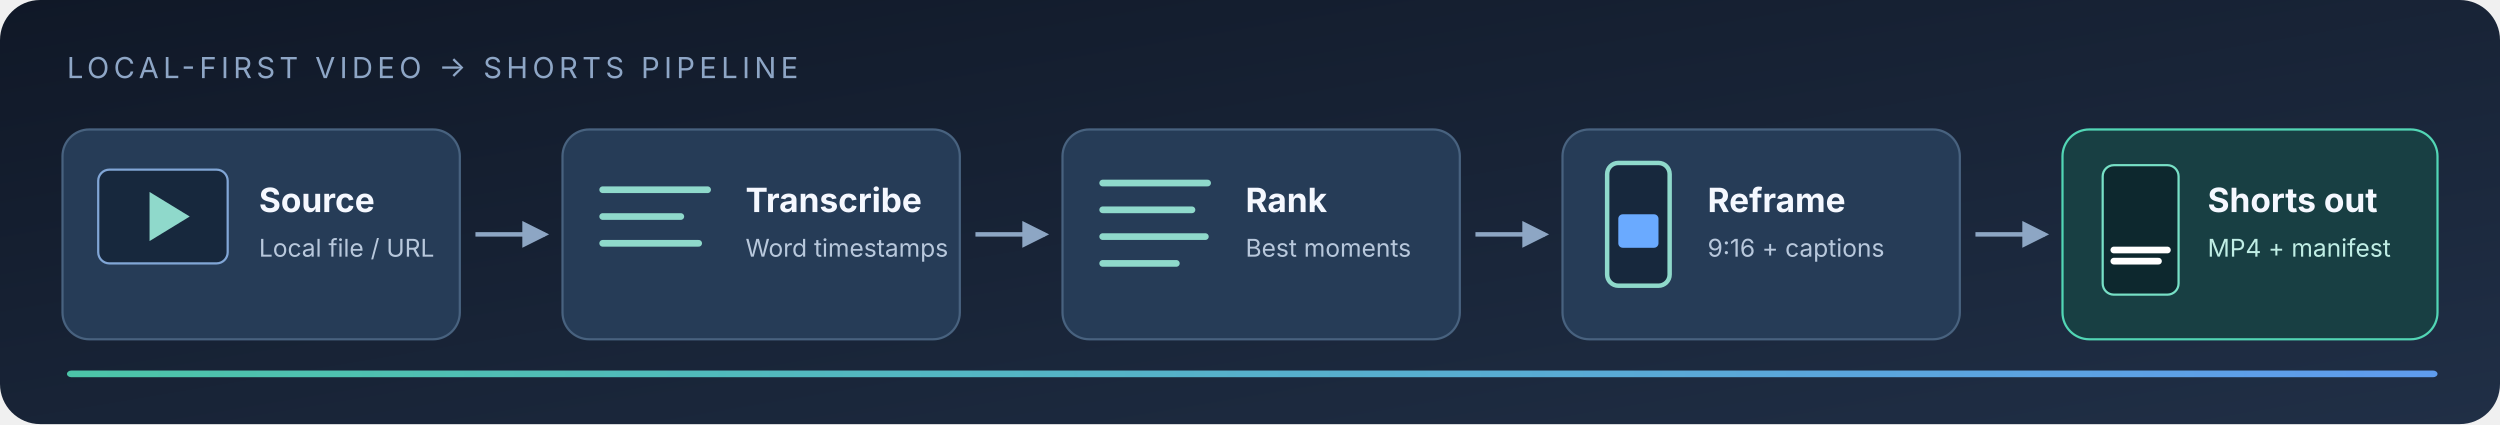
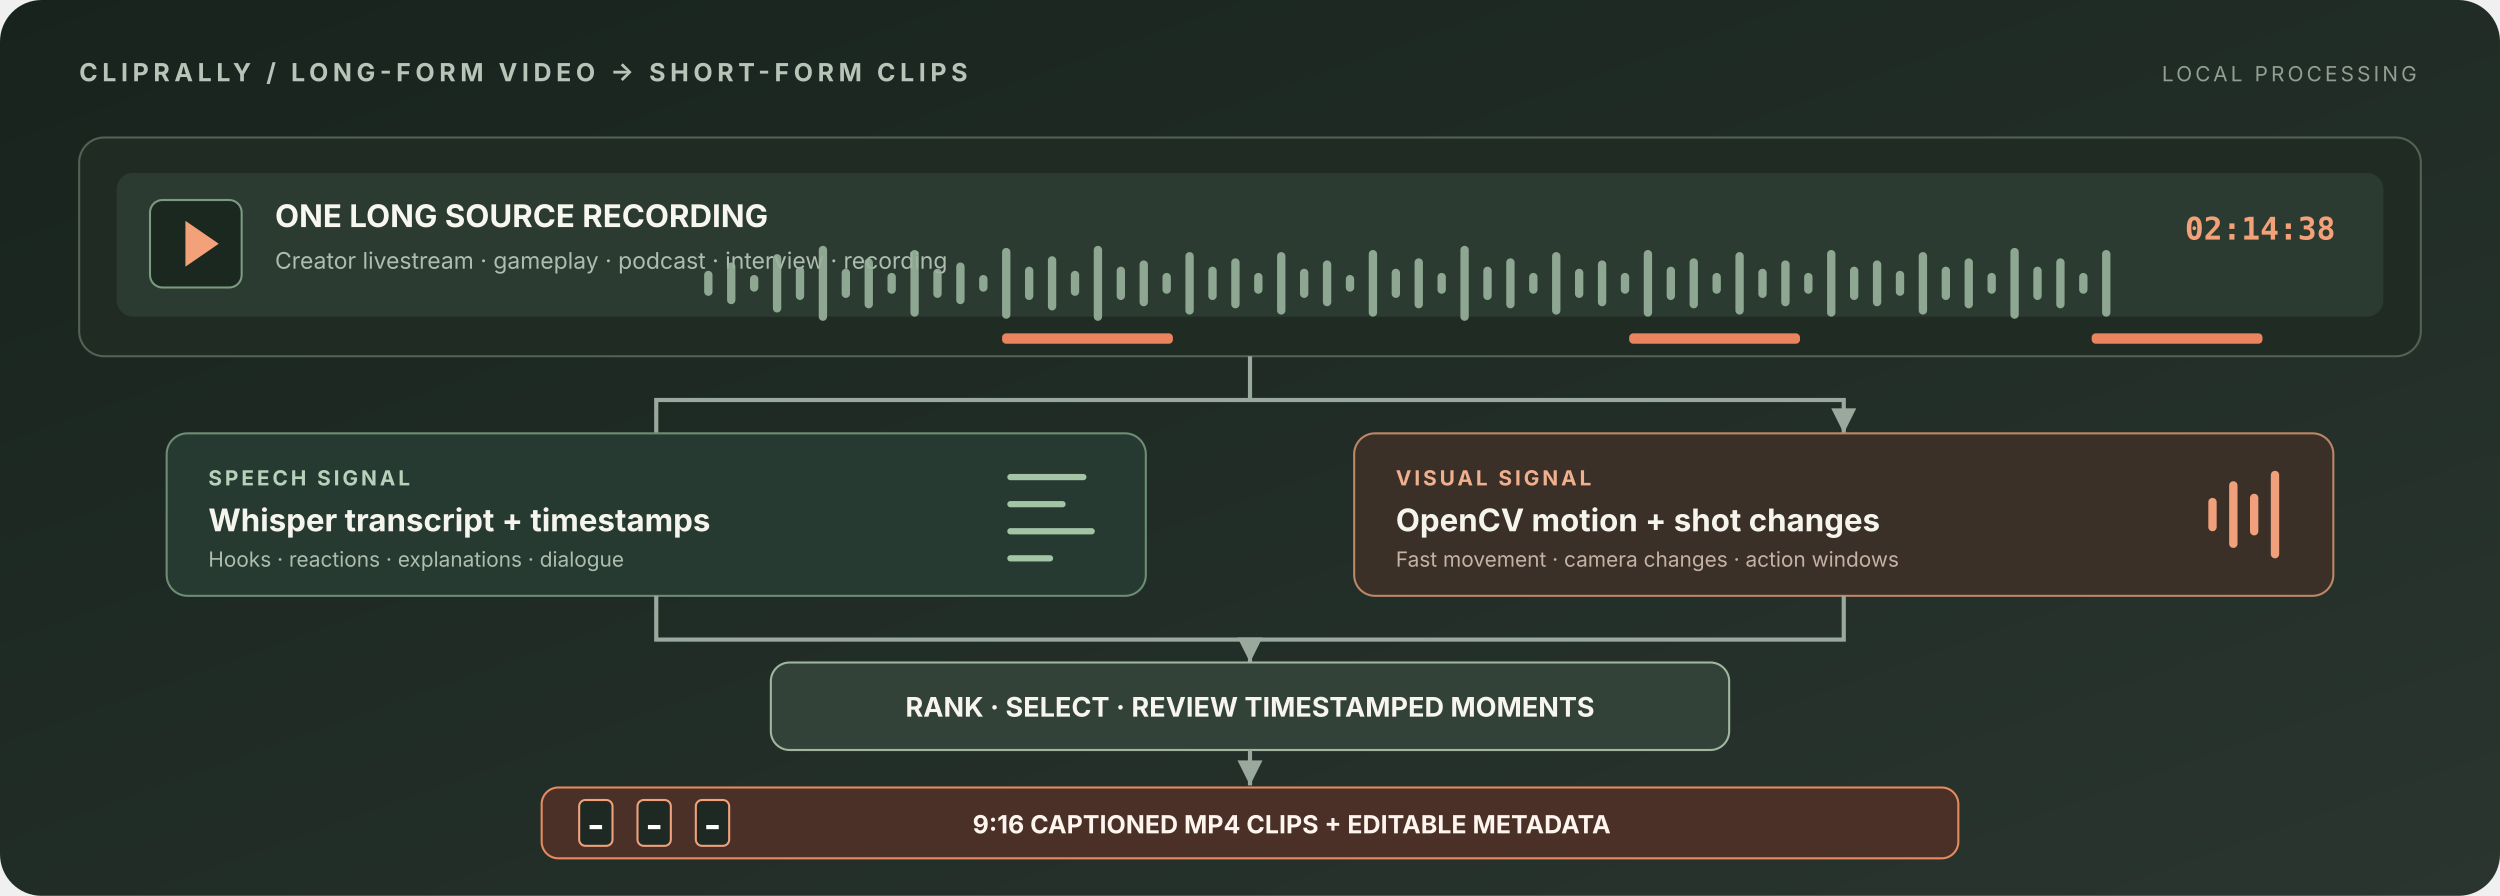
- <svg xmlns="http://www.w3.org/2000/svg" viewBox="0 0 1120 190" role="img" aria-labelledby="title desc">
+ <svg xmlns="http://www.w3.org/2000/svg" viewBox="0 0 1200 430" role="img" aria-labelledby="title desc">
  <defs>
    <linearGradient id="bg" x1="0" y1="0" x2="1" y2="1">
-       <stop offset="0" stop-color="#101827" />
-       <stop offset="1" stop-color="#202f46" />
+       <stop offset="0" stop-color="#18231e" />
+       <stop offset="1" stop-color="#29352e" />
    </linearGradient>
-     <linearGradient id="accent" x1="0" y1="0" x2="1" y2="0">
-       <stop offset="0" stop-color="#52d6b5" />
-       <stop offset="1" stop-color="#66a8ff" />
+     <linearGradient id="hot" x1="0" y1="0" x2="1" y2="0">
+       <stop offset="0" stop-color="#ee6a3a" />
+       <stop offset="1" stop-color="#f2b07b" />
    </linearGradient>
-     <marker id="arrow" markerWidth="8" markerHeight="8" refX="5" refY="3" orient="auto">
-       <path d="M0,0 L6,3 L0,6" fill="#8da6c4" />
+     <linearGradient id="green" x1="0" y1="0" x2="1" y2="0">
+       <stop offset="0" stop-color="#88ae91" />
+       <stop offset="1" stop-color="#c0d4b9" />
+     </linearGradient>
+     <marker id="arrow" markerWidth="8" markerHeight="8" refX="6" refY="3" orient="auto">
+       <path d="M0 0 L6 3 L0 6" fill="#9aa99d" />
    </marker>
  </defs>
-   <rect width="1120" height="190" rx="18" fill="url(#bg)" />
-   <g font-family="Inter,Segoe UI,Arial,sans-serif" fill="#f5f8ff">
-     <text x="30" y="35" font-size="13" letter-spacing="2" fill="#8ea6c6">LOCAL-FIRST VIDEO → SHORTS PIPELINE</text>
-     <g transform="translate(28 58)">
-       <rect width="178" height="94" rx="12" fill="#263c57" stroke="#48627f" />
-       <rect x="16" y="18" width="58" height="42" rx="5" fill="#17283d" stroke="#81a6d6" />
-       <path d="M39 28 L39 50 L57 39 Z" fill="#8fd9cb" />
-       <text x="88" y="37" font-size="15" font-weight="700">Source</text>
-       <text x="88" y="57" font-size="11" fill="#b8c8dc">Local file / URL</text>
+   <rect width="1200" height="430" rx="20" fill="url(#bg)" />
+   <g font-family="Inter,Segoe UI,Arial,sans-serif">
+     <text x="38" y="39" fill="#b7c5b9" font-size="12" font-weight="700" letter-spacing="2.2">CLIPRALLY / LONG-FORM VIDEO → SHORT-FORM CLIPS</text>
+     <text x="1160" y="39" text-anchor="end" fill="#8fa091" font-size="10" letter-spacing="1.5">LOCAL PROCESSING</text>
+     <g transform="translate(38 66)">
+       <rect width="1124" height="105" rx="12" fill="#202b24" stroke="#526253" />
+       <rect x="18" y="17" width="1088" height="69" rx="8" fill="#2c3b31" />
+       <rect x="34" y="30" width="44" height="42" rx="6" fill="#1a2820" stroke="#7c9a80" />
+       <path d="M51 40 L51 62 L67 51 Z" fill="#f2a178" />
+       <text x="94" y="43" fill="#f7f6ef" font-size="15" font-weight="700">ONE LONG SOURCE RECORDING</text>
+       <text x="94" y="63" fill="#aebdaf" font-size="11">Creator livestream · gameplay · podcast · interview · recording</text>
+       <text x="1083" y="49" text-anchor="end" fill="#f2a178" font-family="ui-monospace,monospace" font-size="15" font-weight="700">02:14:38</text>
+       <g transform="translate(300 70)" fill="#99b39c" opacity=".9">
+         <rect x="0" y="-6" width="4" height="12" rx="2" />
+         <rect x="11" y="-10" width="4" height="20" rx="2" />
+         <rect x="22" y="-4" width="4" height="8" rx="2" />
+         <rect x="33" y="-14" width="4" height="28" rx="2" />
+         <rect x="44" y="-8" width="4" height="16" rx="2" />
+         <rect x="55" y="-18" width="4" height="36" rx="2" />
+         <rect x="66" y="-7" width="4" height="14" rx="2" />
+         <rect x="77" y="-12" width="4" height="24" rx="2" />
+         <rect x="88" y="-5" width="4" height="10" rx="2" />
+         <rect x="99" y="-16" width="4" height="32" rx="2" />
+         <rect x="110" y="-7" width="4" height="14" rx="2" />
+         <rect x="121" y="-10" width="4" height="20" rx="2" />
+         <rect x="132" y="-4" width="4" height="8" rx="2" />
+         <rect x="143" y="-17" width="4" height="34" rx="2" />
+         <rect x="154" y="-8" width="4" height="16" rx="2" />
+         <rect x="165" y="-13" width="4" height="26" rx="2" />
+         <rect x="176" y="-6" width="4" height="12" rx="2" />
+         <rect x="187" y="-18" width="4" height="36" rx="2" />
+         <rect x="198" y="-8" width="4" height="16" rx="2" />
+         <rect x="209" y="-11" width="4" height="22" rx="2" />
+         <rect x="220" y="-5" width="4" height="10" rx="2" />
+         <rect x="231" y="-15" width="4" height="30" rx="2" />
+         <rect x="242" y="-8" width="4" height="16" rx="2" />
+         <rect x="253" y="-12" width="4" height="24" rx="2" />
+         <rect x="264" y="-5" width="4" height="10" rx="2" />
+         <rect x="275" y="-15" width="4" height="30" rx="2" />
+         <rect x="286" y="-7" width="4" height="14" rx="2" />
+         <rect x="297" y="-11" width="4" height="22" rx="2" />
+         <rect x="308" y="-4" width="4" height="8" rx="2" />
+         <rect x="319" y="-16" width="4" height="32" rx="2" />
+         <rect x="330" y="-7" width="4" height="14" rx="2" />
+         <rect x="341" y="-12" width="4" height="24" rx="2" />
+         <rect x="352" y="-5" width="4" height="10" rx="2" />
+         <rect x="363" y="-18" width="4" height="36" rx="2" />
+         <rect x="374" y="-8" width="4" height="16" rx="2" />
+         <rect x="385" y="-12" width="4" height="24" rx="2" />
+         <rect x="396" y="-5" width="4" height="10" rx="2" />
+         <rect x="407" y="-15" width="4" height="30" rx="2" />
+         <rect x="418" y="-7" width="4" height="14" rx="2" />
+         <rect x="429" y="-11" width="4" height="22" rx="2" />
+         <rect x="440" y="-5" width="4" height="10" rx="2" />
+         <rect x="451" y="-16" width="4" height="32" rx="2" />
+         <rect x="462" y="-8" width="4" height="16" rx="2" />
+         <rect x="473" y="-12" width="4" height="24" rx="2" />
+         <rect x="484" y="-5" width="4" height="10" rx="2" />
+         <rect x="495" y="-15" width="4" height="30" rx="2" />
+         <rect x="506" y="-7" width="4" height="14" rx="2" />
+         <rect x="517" y="-11" width="4" height="22" rx="2" />
+         <rect x="528" y="-5" width="4" height="10" rx="2" />
+         <rect x="539" y="-16" width="4" height="32" rx="2" />
+         <rect x="550" y="-8" width="4" height="16" rx="2" />
+         <rect x="561" y="-11" width="4" height="22" rx="2" />
+         <rect x="572" y="-6" width="4" height="12" rx="2" />
+         <rect x="583" y="-15" width="4" height="30" rx="2" />
+         <rect x="594" y="-8" width="4" height="16" rx="2" />
+         <rect x="605" y="-12" width="4" height="24" rx="2" />
+         <rect x="616" y="-5" width="4" height="10" rx="2" />
+         <rect x="627" y="-17" width="4" height="34" rx="2" />
+         <rect x="638" y="-8" width="4" height="16" rx="2" />
+         <rect x="649" y="-12" width="4" height="24" rx="2" />
+         <rect x="660" y="-5" width="4" height="10" rx="2" />
+         <rect x="671" y="-16" width="4" height="32" rx="2" />
+       </g>
+       <g fill="#e9845e">
+         <rect x="443" y="94" width="82" height="5" rx="2" />
+         <rect x="744" y="94" width="82" height="5" rx="2" />
+         <rect x="966" y="94" width="82" height="5" rx="2" />
+       </g>
    </g>
-     <path d="M213 105 H244" stroke="#8da6c4" stroke-width="2" marker-end="url(#arrow)" />
-     <g transform="translate(252 58)">
-       <rect width="178" height="94" rx="12" fill="#263c57" stroke="#48627f" />
-       <path d="M18 27 H65 M18 39 H53 M18 51 H61" stroke="#8fd9cb" stroke-width="3" stroke-linecap="round" />
-       <text x="82" y="37" font-size="15" font-weight="700">Transcribe</text>
-       <text x="82" y="57" font-size="11" fill="#b8c8dc">Word timestamps</text>
+     <path d="M600 171 V192 M600 192 H315 V208 M600 192 H885 V208" fill="none" stroke="#9aa99d" stroke-width="2" marker-end="url(#arrow)" />
+     <g transform="translate(80 208)">
+       <rect width="470" height="78" rx="10" fill="#263a31" stroke="#6d8d73" />
+       <text x="20" y="25" fill="#b7d1bb" font-size="10" font-weight="700" letter-spacing="1.4">SPEECH SIGNAL</text>
+       <text x="20" y="47" fill="#f5f5ee" font-size="15" font-weight="700">Whisper transcript + timestamps</text>
+       <text x="20" y="64" fill="#aebdaf" font-size="10">Hooks · reactions · explanations · dialogue</text>
+       <path d="M405 21 H440 M405 34 H430 M405 47 H444 M405 60 H424" stroke="#a3c5a6" stroke-width="3" stroke-linecap="round" />
    </g>
-     <path d="M437 105 H468" stroke="#8da6c4" stroke-width="2" marker-end="url(#arrow)" />
-     <g transform="translate(476 58)">
-       <rect width="178" height="94" rx="12" fill="#263c57" stroke="#48627f" />
-       <path d="M18 24 H65 M18 36 H58 M18 48 H64 M18 60 H51" stroke="#8fd9cb" stroke-width="3" stroke-linecap="round" />
-       <text x="82" y="37" font-size="15" font-weight="700">Rank</text>
-       <text x="82" y="57" font-size="11" fill="#b8c8dc">Best moments</text>
+     <g transform="translate(650 208)">
+       <rect width="470" height="78" rx="10" fill="#3b3028" stroke="#bd8666" />
+       <text x="20" y="25" fill="#f0b08e" font-size="10" font-weight="700" letter-spacing="1.4">VISUAL SIGNAL</text>
+       <text x="20" y="47" fill="#f5f5ee" font-size="15" font-weight="700">OpenCV motion + shot changes</text>
+       <text x="20" y="64" fill="#c6b2a5" font-size="10">Fast movement · camera changes · action windows</text>
+       <g transform="translate(410 39)" fill="#f0a17b">
+         <rect x="0" y="-8" width="4" height="16" rx="2" />
+         <rect x="10" y="-16" width="4" height="32" rx="2" />
+         <rect x="20" y="-10" width="4" height="20" rx="2" />
+         <rect x="30" y="-21" width="4" height="42" rx="2" />
+       </g>
    </g>
-     <path d="M661 105 H692" stroke="#8da6c4" stroke-width="2" marker-end="url(#arrow)" />
-     <g transform="translate(700 58)">
-       <rect width="178" height="94" rx="12" fill="#263c57" stroke="#48627f" />
-       <rect x="20" y="15" width="28" height="55" rx="5" fill="#17283d" stroke="#8fd9cb" stroke-width="2" />
-       <rect x="25" y="38" width="18" height="15" rx="2" fill="#6aaaff" />
-       <text x="65" y="37" font-size="15" font-weight="700">Reframe</text>
-       <text x="65" y="57" font-size="11" fill="#b8c8dc">9:16 + captions</text>
+     <path d="M315 286 V307 H600 M885 286 V307 H600 V318" fill="none" stroke="#9aa99d" stroke-width="2" marker-end="url(#arrow)" />
+     <g transform="translate(370 318)">
+       <rect width="460" height="42" rx="9" fill="#334239" stroke="#a0b79d" />
+       <text x="230" y="26" text-anchor="middle" fill="#f7f5ee" font-size="13" font-weight="700">RANK · SELECT · REVIEW TIMESTAMPED MOMENTS</text>
    </g>
-     <path d="M885 105 H916" stroke="#8da6c4" stroke-width="2" marker-end="url(#arrow)" />
-     <g transform="translate(924 58)">
-       <rect width="168" height="94" rx="12" fill="#183f43" stroke="#52d6b5" />
-       <rect x="18" y="16" width="34" height="58" rx="5" fill="#0d282e" stroke="#77e0c6" />
-       <path d="M23 54 H47 M23 59 H43" stroke="#fff" stroke-width="3" stroke-linecap="round" />
-       <text x="65" y="37" font-size="15" font-weight="700">Shorts out</text>
-       <text x="65" y="57" font-size="11" fill="#c0eee5">MP4 + manifest</text>
+     <path d="M600 360 V377" stroke="#9aa99d" stroke-width="2" marker-end="url(#arrow)" />
+     <g transform="translate(260 378)">
+       <rect width="680" height="34" rx="8" fill="#4a3027" stroke="#e68a60" />
+       <g transform="translate(18 6)">
+         <rect width="16" height="22" rx="3" fill="#1d2922" stroke="#f0a17b" />
+         <rect x="5" y="12" width="6" height="2" fill="#fff" />
+         <rect x="28" width="16" height="22" rx="3" fill="#1d2922" stroke="#f0a17b" />
+         <rect x="33" y="12" width="6" height="2" fill="#fff" />
+         <rect x="56" width="16" height="22" rx="3" fill="#1d2922" stroke="#f0a17b" />
+         <rect x="61" y="12" width="6" height="2" fill="#fff" />
+       </g>
+       <text x="360" y="22" text-anchor="middle" fill="#fff5ef" font-size="12" font-weight="700">9:16 CAPTIONED MP4 CLIPS + EDITABLE METADATA</text>
    </g>
  </g>
-   <rect x="30" y="166" width="1062" height="3" rx="2" fill="url(#accent)" opacity=".9" />
</svg>
